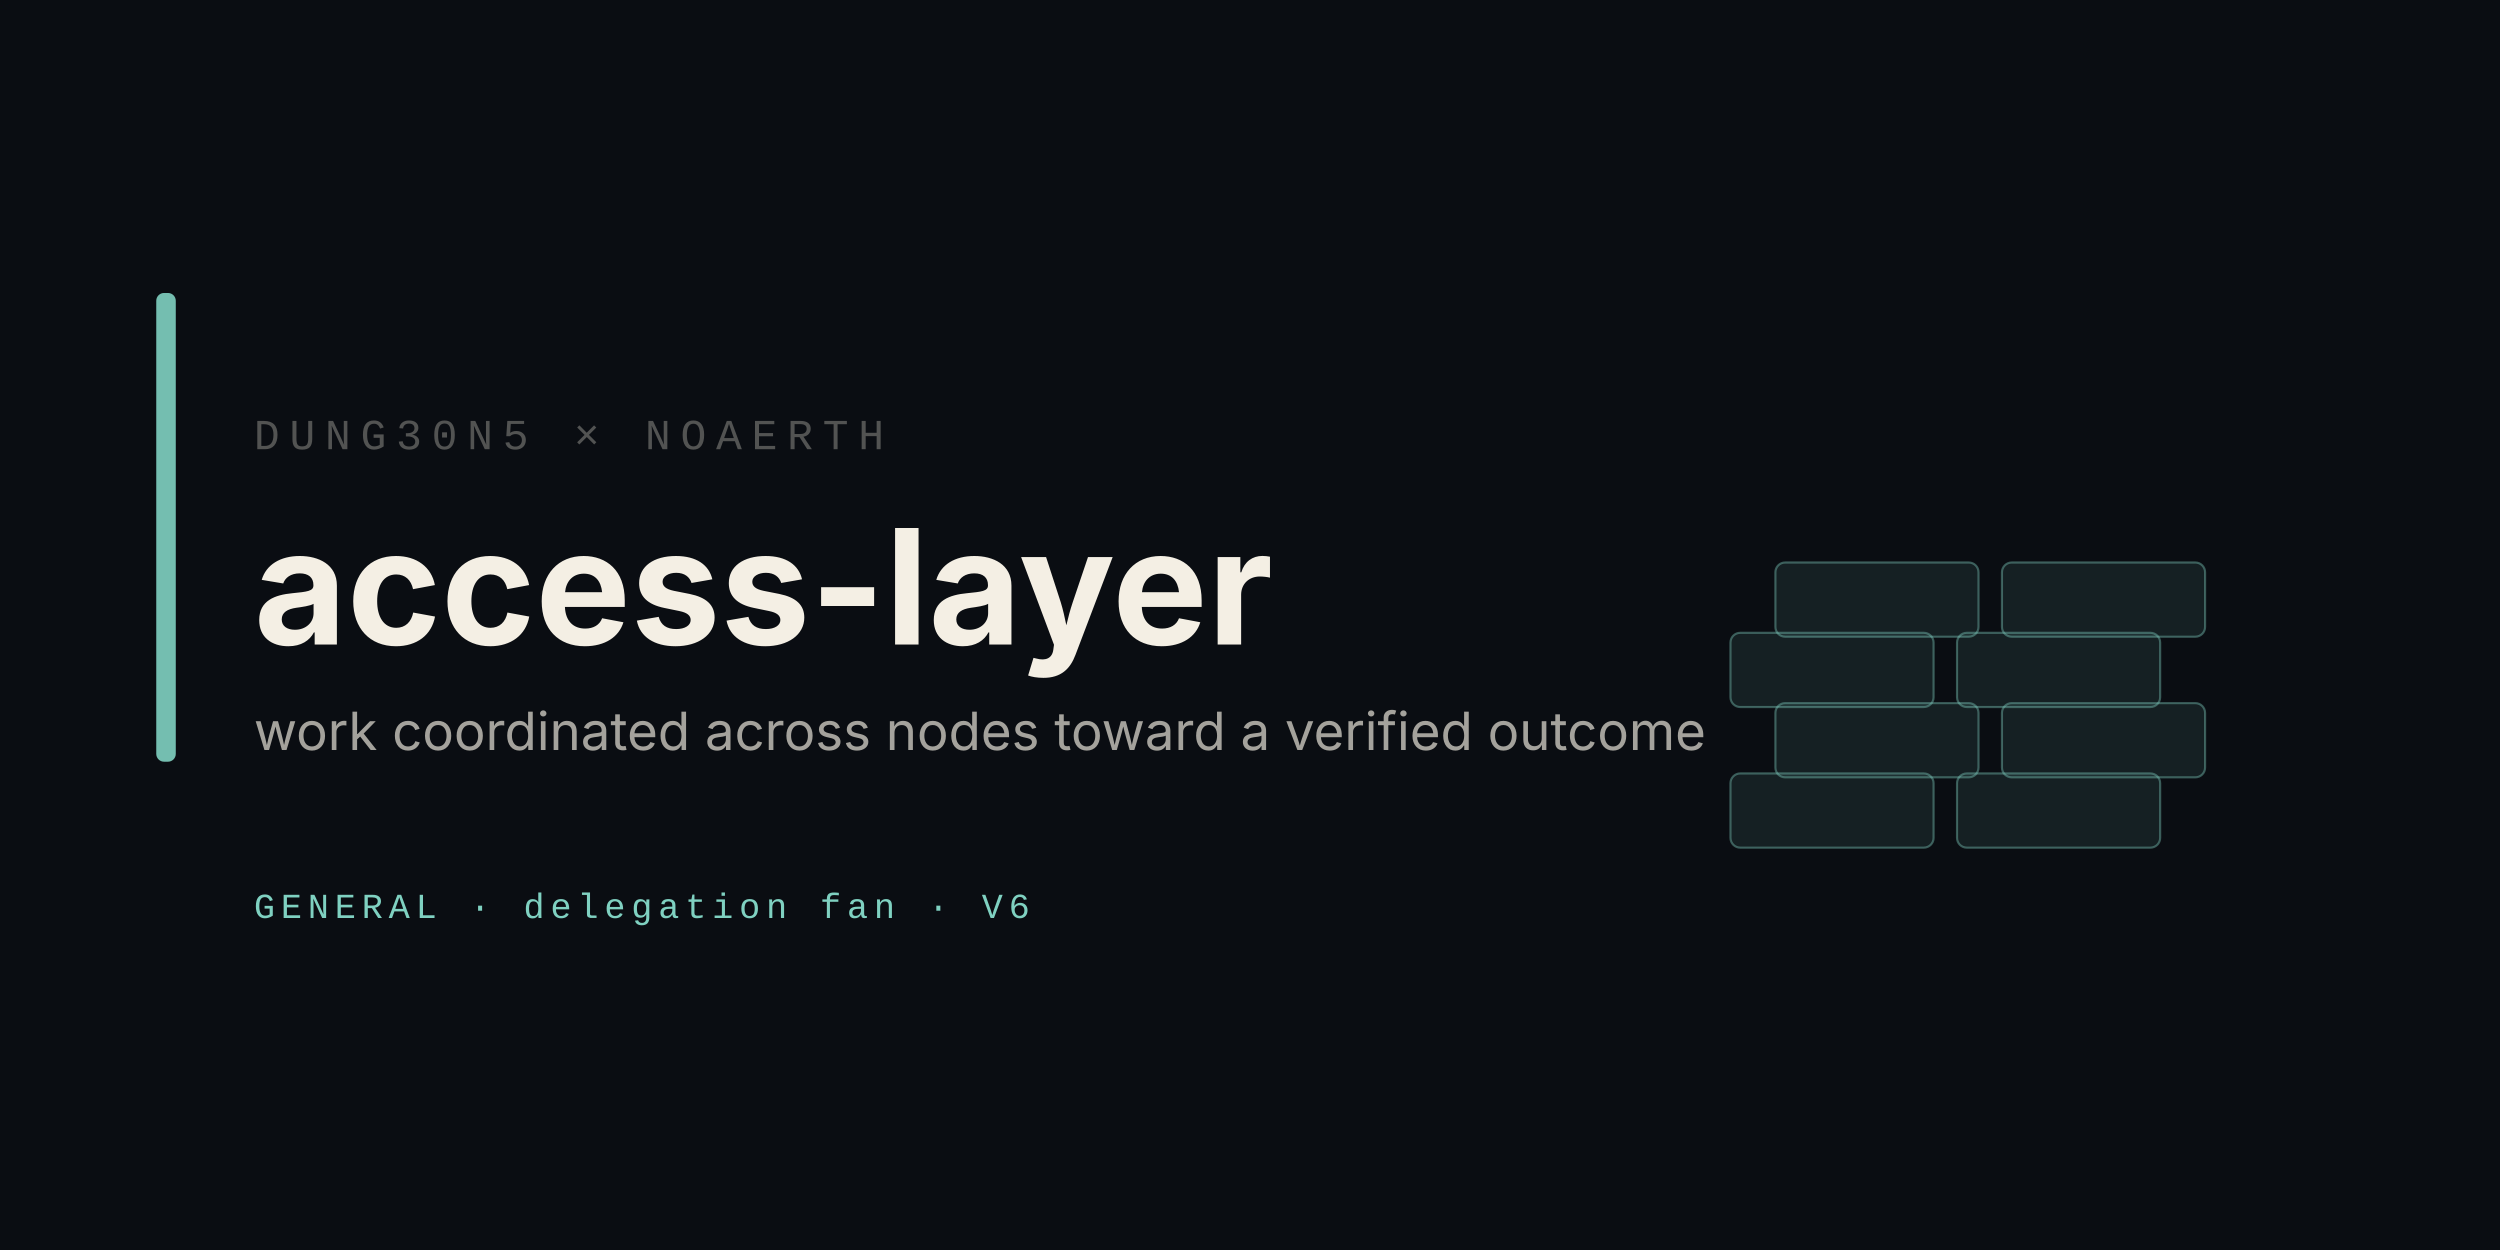
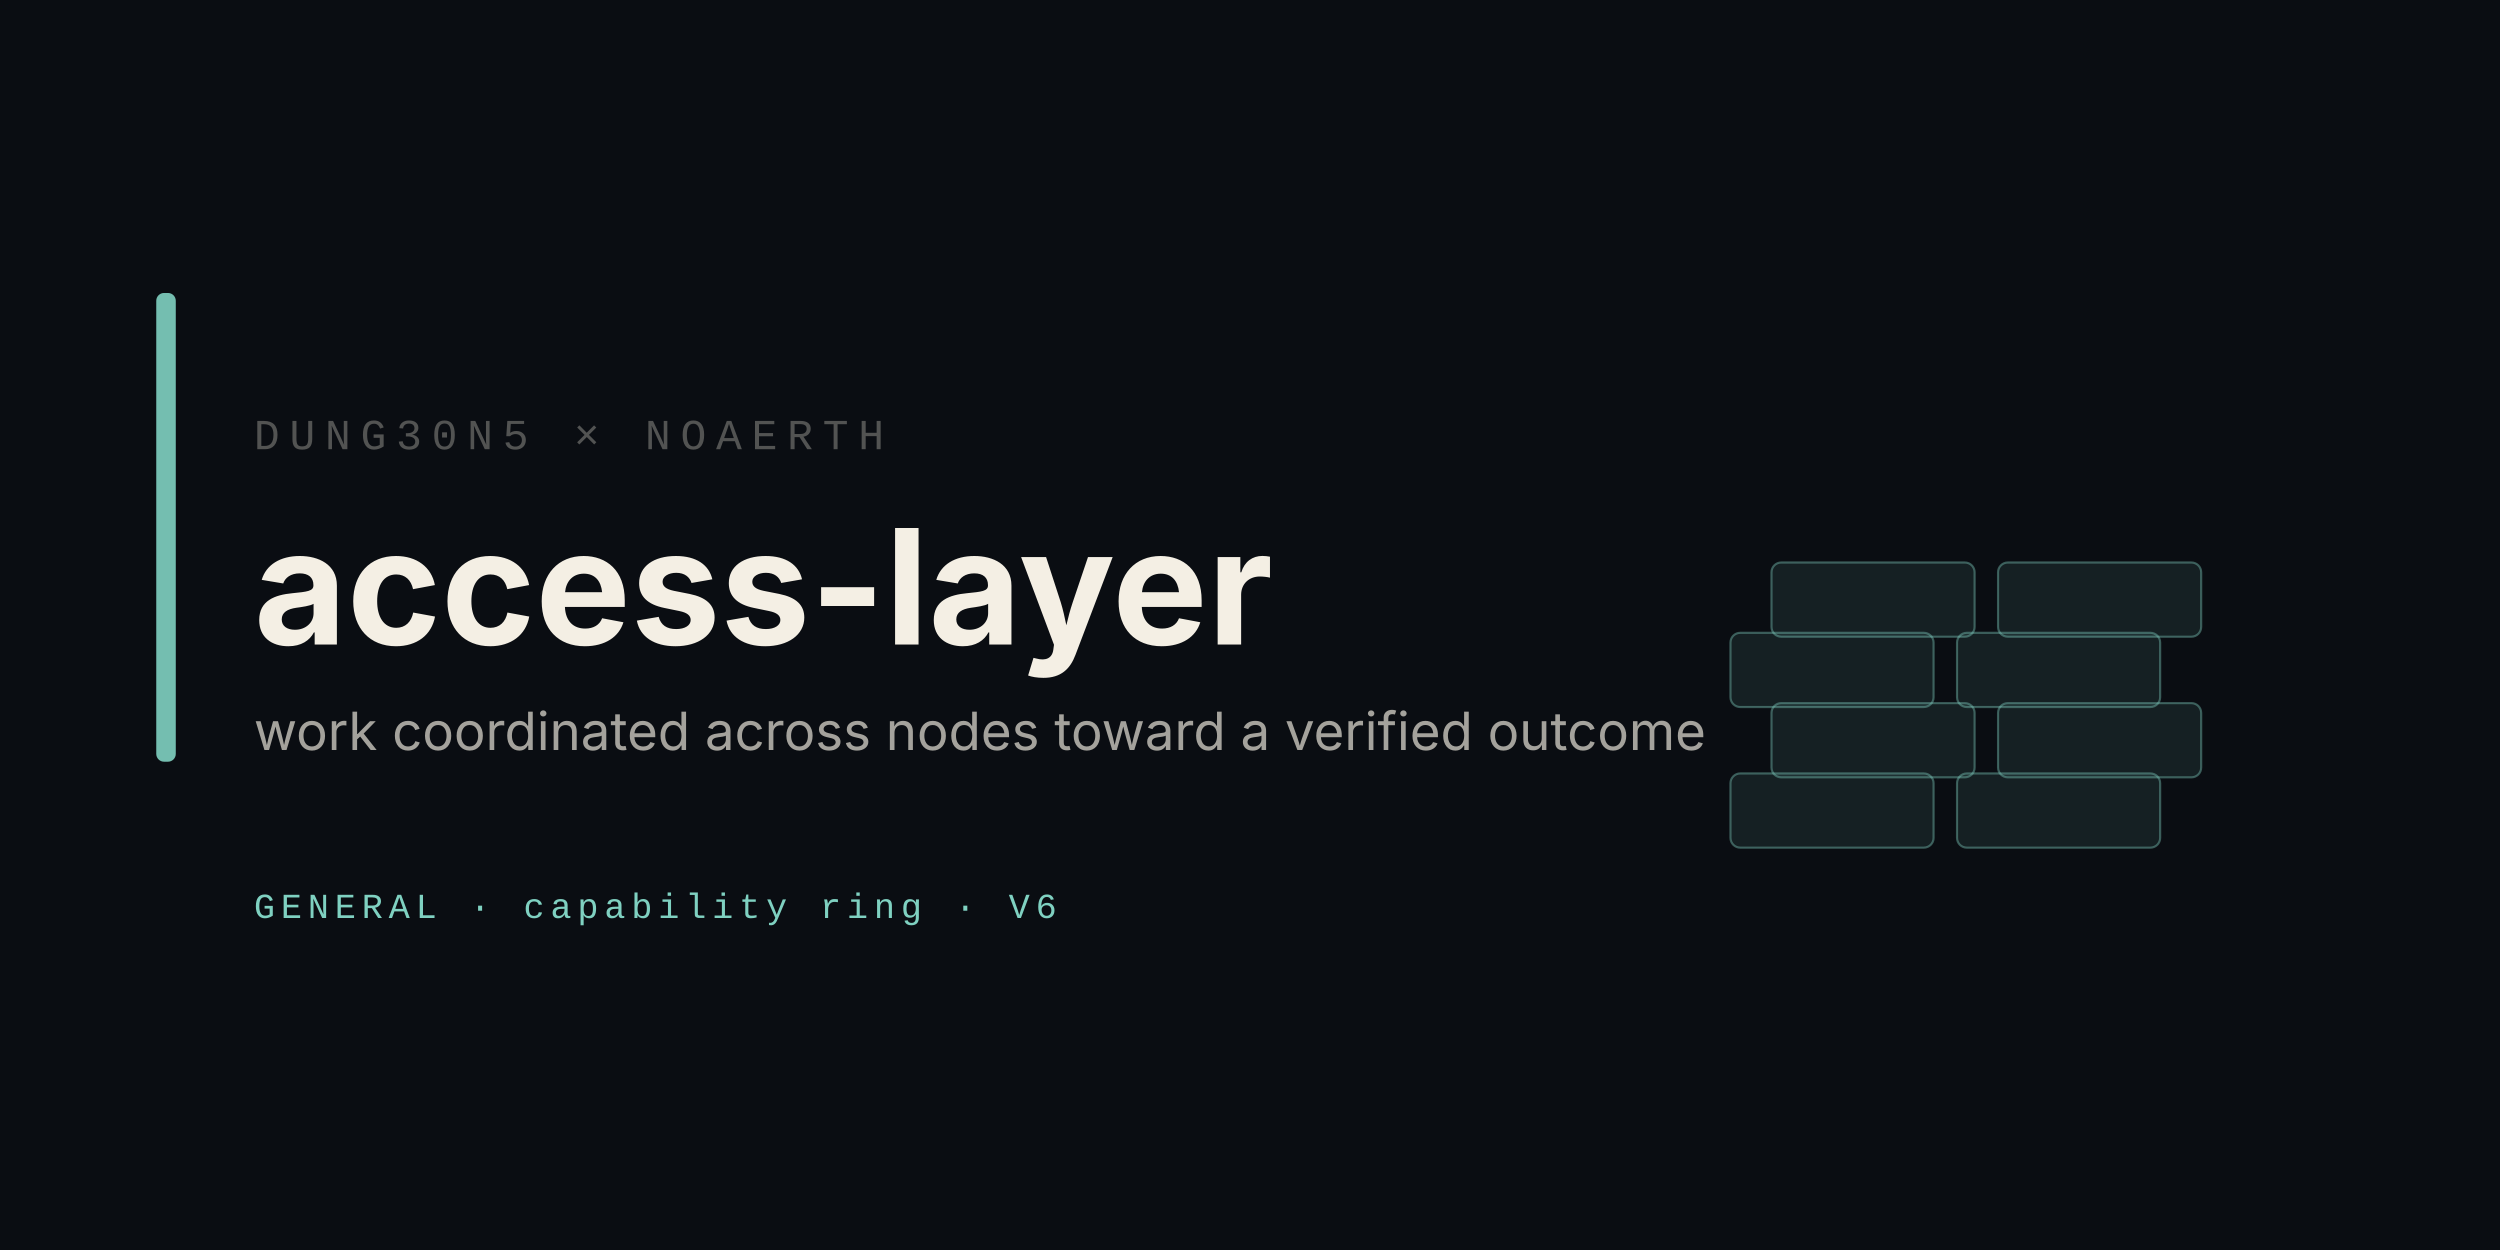
<svg xmlns="http://www.w3.org/2000/svg" viewBox="0 0 1280 640" width="1280" height="640" role="img" aria-label="access-layer project card">
  <rect width="1280" height="640" fill="#0a0d12" />
  <rect x="886" y="396" width="104" height="38" rx="5" fill="#7fd1c1" fill-opacity="0.10" stroke="#7fd1c1" stroke-width="1.1" stroke-opacity="0.4" />
  <rect x="1002" y="396" width="104" height="38" rx="5" fill="#7fd1c1" fill-opacity="0.10" stroke="#7fd1c1" stroke-width="1.1" stroke-opacity="0.4" />
-   <rect x="909" y="360" width="104" height="38" rx="5" fill="#7fd1c1" fill-opacity="0.10" stroke="#7fd1c1" stroke-width="1.1" stroke-opacity="0.4" />
-   <rect x="1025" y="360" width="104" height="38" rx="5" fill="#7fd1c1" fill-opacity="0.10" stroke="#7fd1c1" stroke-width="1.1" stroke-opacity="0.4" />
+   <rect x="907" y="360" width="104" height="38" rx="5" fill="#7fd1c1" fill-opacity="0.10" stroke="#7fd1c1" stroke-width="1.1" stroke-opacity="0.4" />
+   <rect x="1023" y="360" width="104" height="38" rx="5" fill="#7fd1c1" fill-opacity="0.10" stroke="#7fd1c1" stroke-width="1.1" stroke-opacity="0.4" />
  <rect x="886" y="324" width="104" height="38" rx="5" fill="#7fd1c1" fill-opacity="0.10" stroke="#7fd1c1" stroke-width="1.1" stroke-opacity="0.4" />
  <rect x="1002" y="324" width="104" height="38" rx="5" fill="#7fd1c1" fill-opacity="0.10" stroke="#7fd1c1" stroke-width="1.1" stroke-opacity="0.4" />
-   <rect x="909" y="288" width="104" height="38" rx="5" fill="#7fd1c1" fill-opacity="0.10" stroke="#7fd1c1" stroke-width="1.1" stroke-opacity="0.4" />
-   <rect x="1025" y="288" width="104" height="38" rx="5" fill="#7fd1c1" fill-opacity="0.10" stroke="#7fd1c1" stroke-width="1.1" stroke-opacity="0.4" />
+   <rect x="907" y="288" width="104" height="38" rx="5" fill="#7fd1c1" fill-opacity="0.10" stroke="#7fd1c1" stroke-width="1.1" stroke-opacity="0.4" />
+   <rect x="1023" y="288" width="104" height="38" rx="5" fill="#7fd1c1" fill-opacity="0.10" stroke="#7fd1c1" stroke-width="1.1" stroke-opacity="0.4" />
  <rect x="80" y="150" width="10" height="240" rx="4" fill="#7fd1c1" opacity="0.9" />
  <text x="130" y="230" font-family="ui-monospace, SFMono-Regular, Menlo, Monaco, Consolas, 'Liberation Mono', monospace" font-size="22" letter-spacing="5" fill="#f4efe44f">DUNG30N5 × NOAERTH</text>
  <text x="130" y="330" font-family="-apple-system, BlinkMacSystemFont, 'Segoe UI', Inter, Helvetica, Arial, sans-serif" font-size="82" font-weight="700" fill="#f4efe4">access-layer</text>
  <text x="130" y="384" font-family="-apple-system, BlinkMacSystemFont, 'Segoe UI', Inter, Helvetica, Arial, sans-serif" font-size="27" fill="#f4efe4a8">work coordinated across nodes toward a verified outcome</text>
-   <text x="130" y="470" font-family="ui-monospace, SFMono-Regular, Menlo, Monaco, Consolas, 'Liberation Mono', monospace" font-size="18" fill="#7fd1c1" letter-spacing="3">GENERAL · delegation fan · V6</text>
+   <text x="130" y="470" font-family="ui-monospace, SFMono-Regular, Menlo, Monaco, Consolas, 'Liberation Mono', monospace" font-size="18" fill="#7fd1c1" letter-spacing="3">GENERAL · capability ring · V6</text>
</svg>
